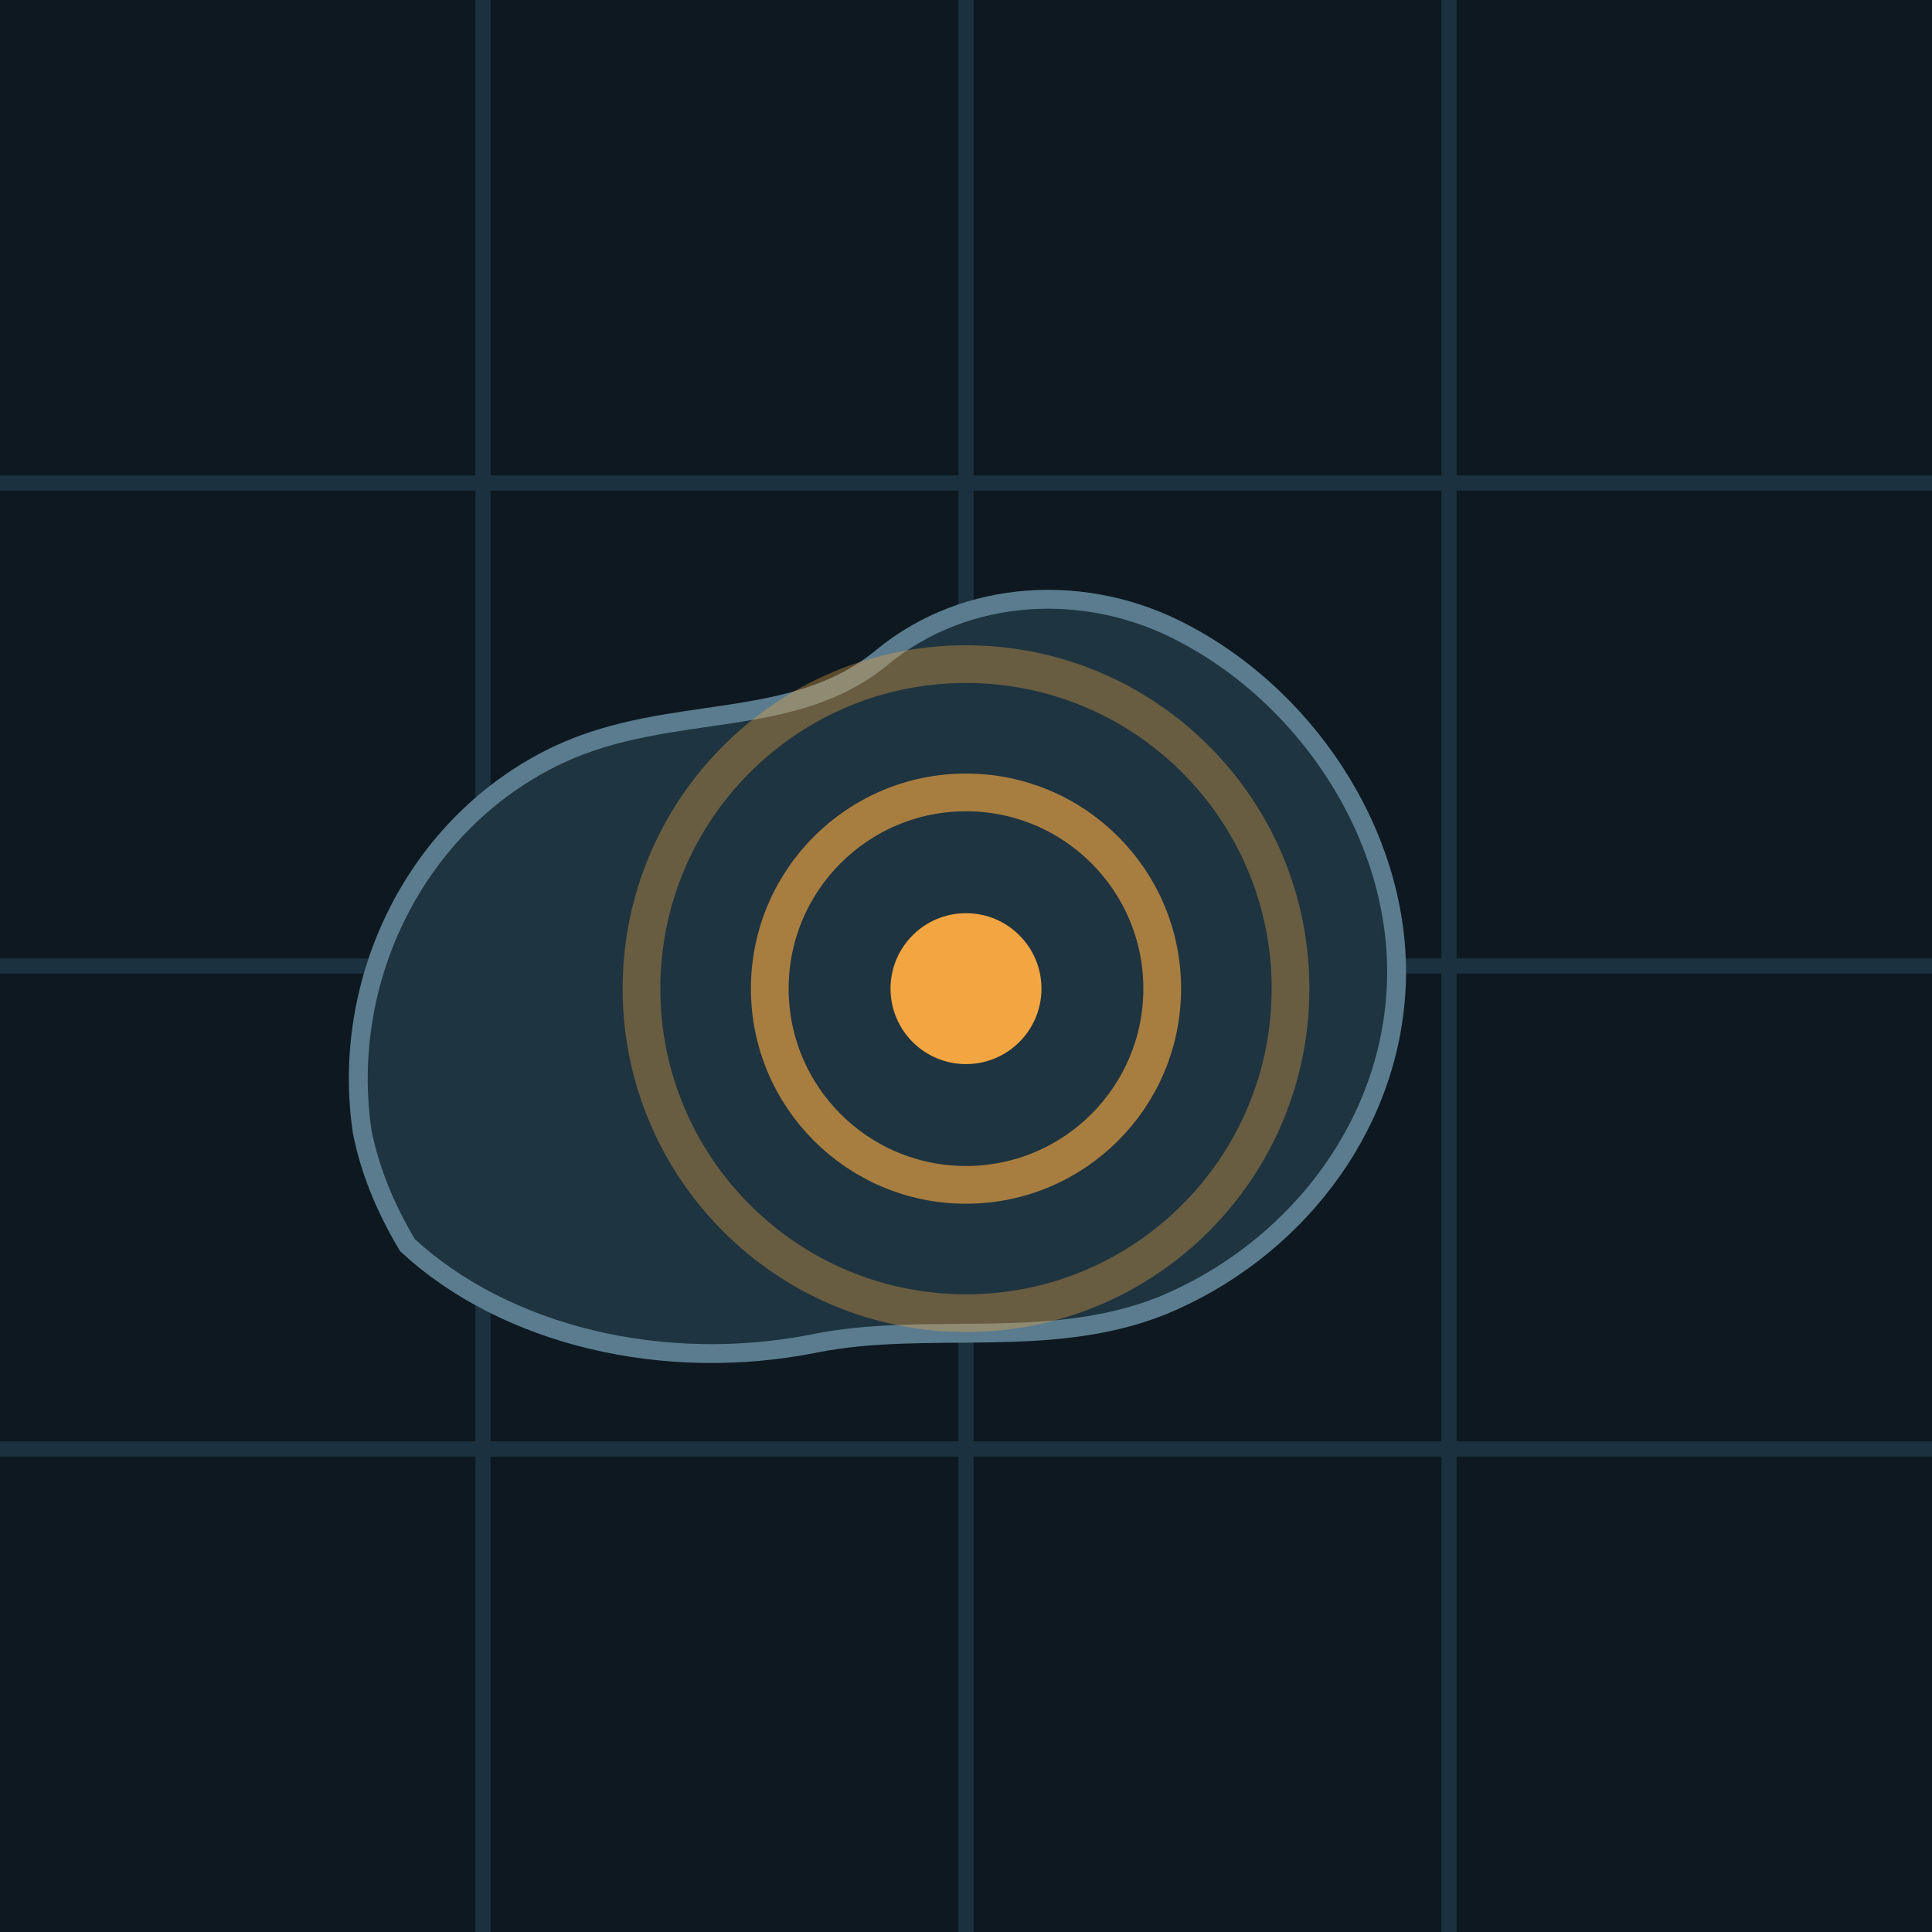
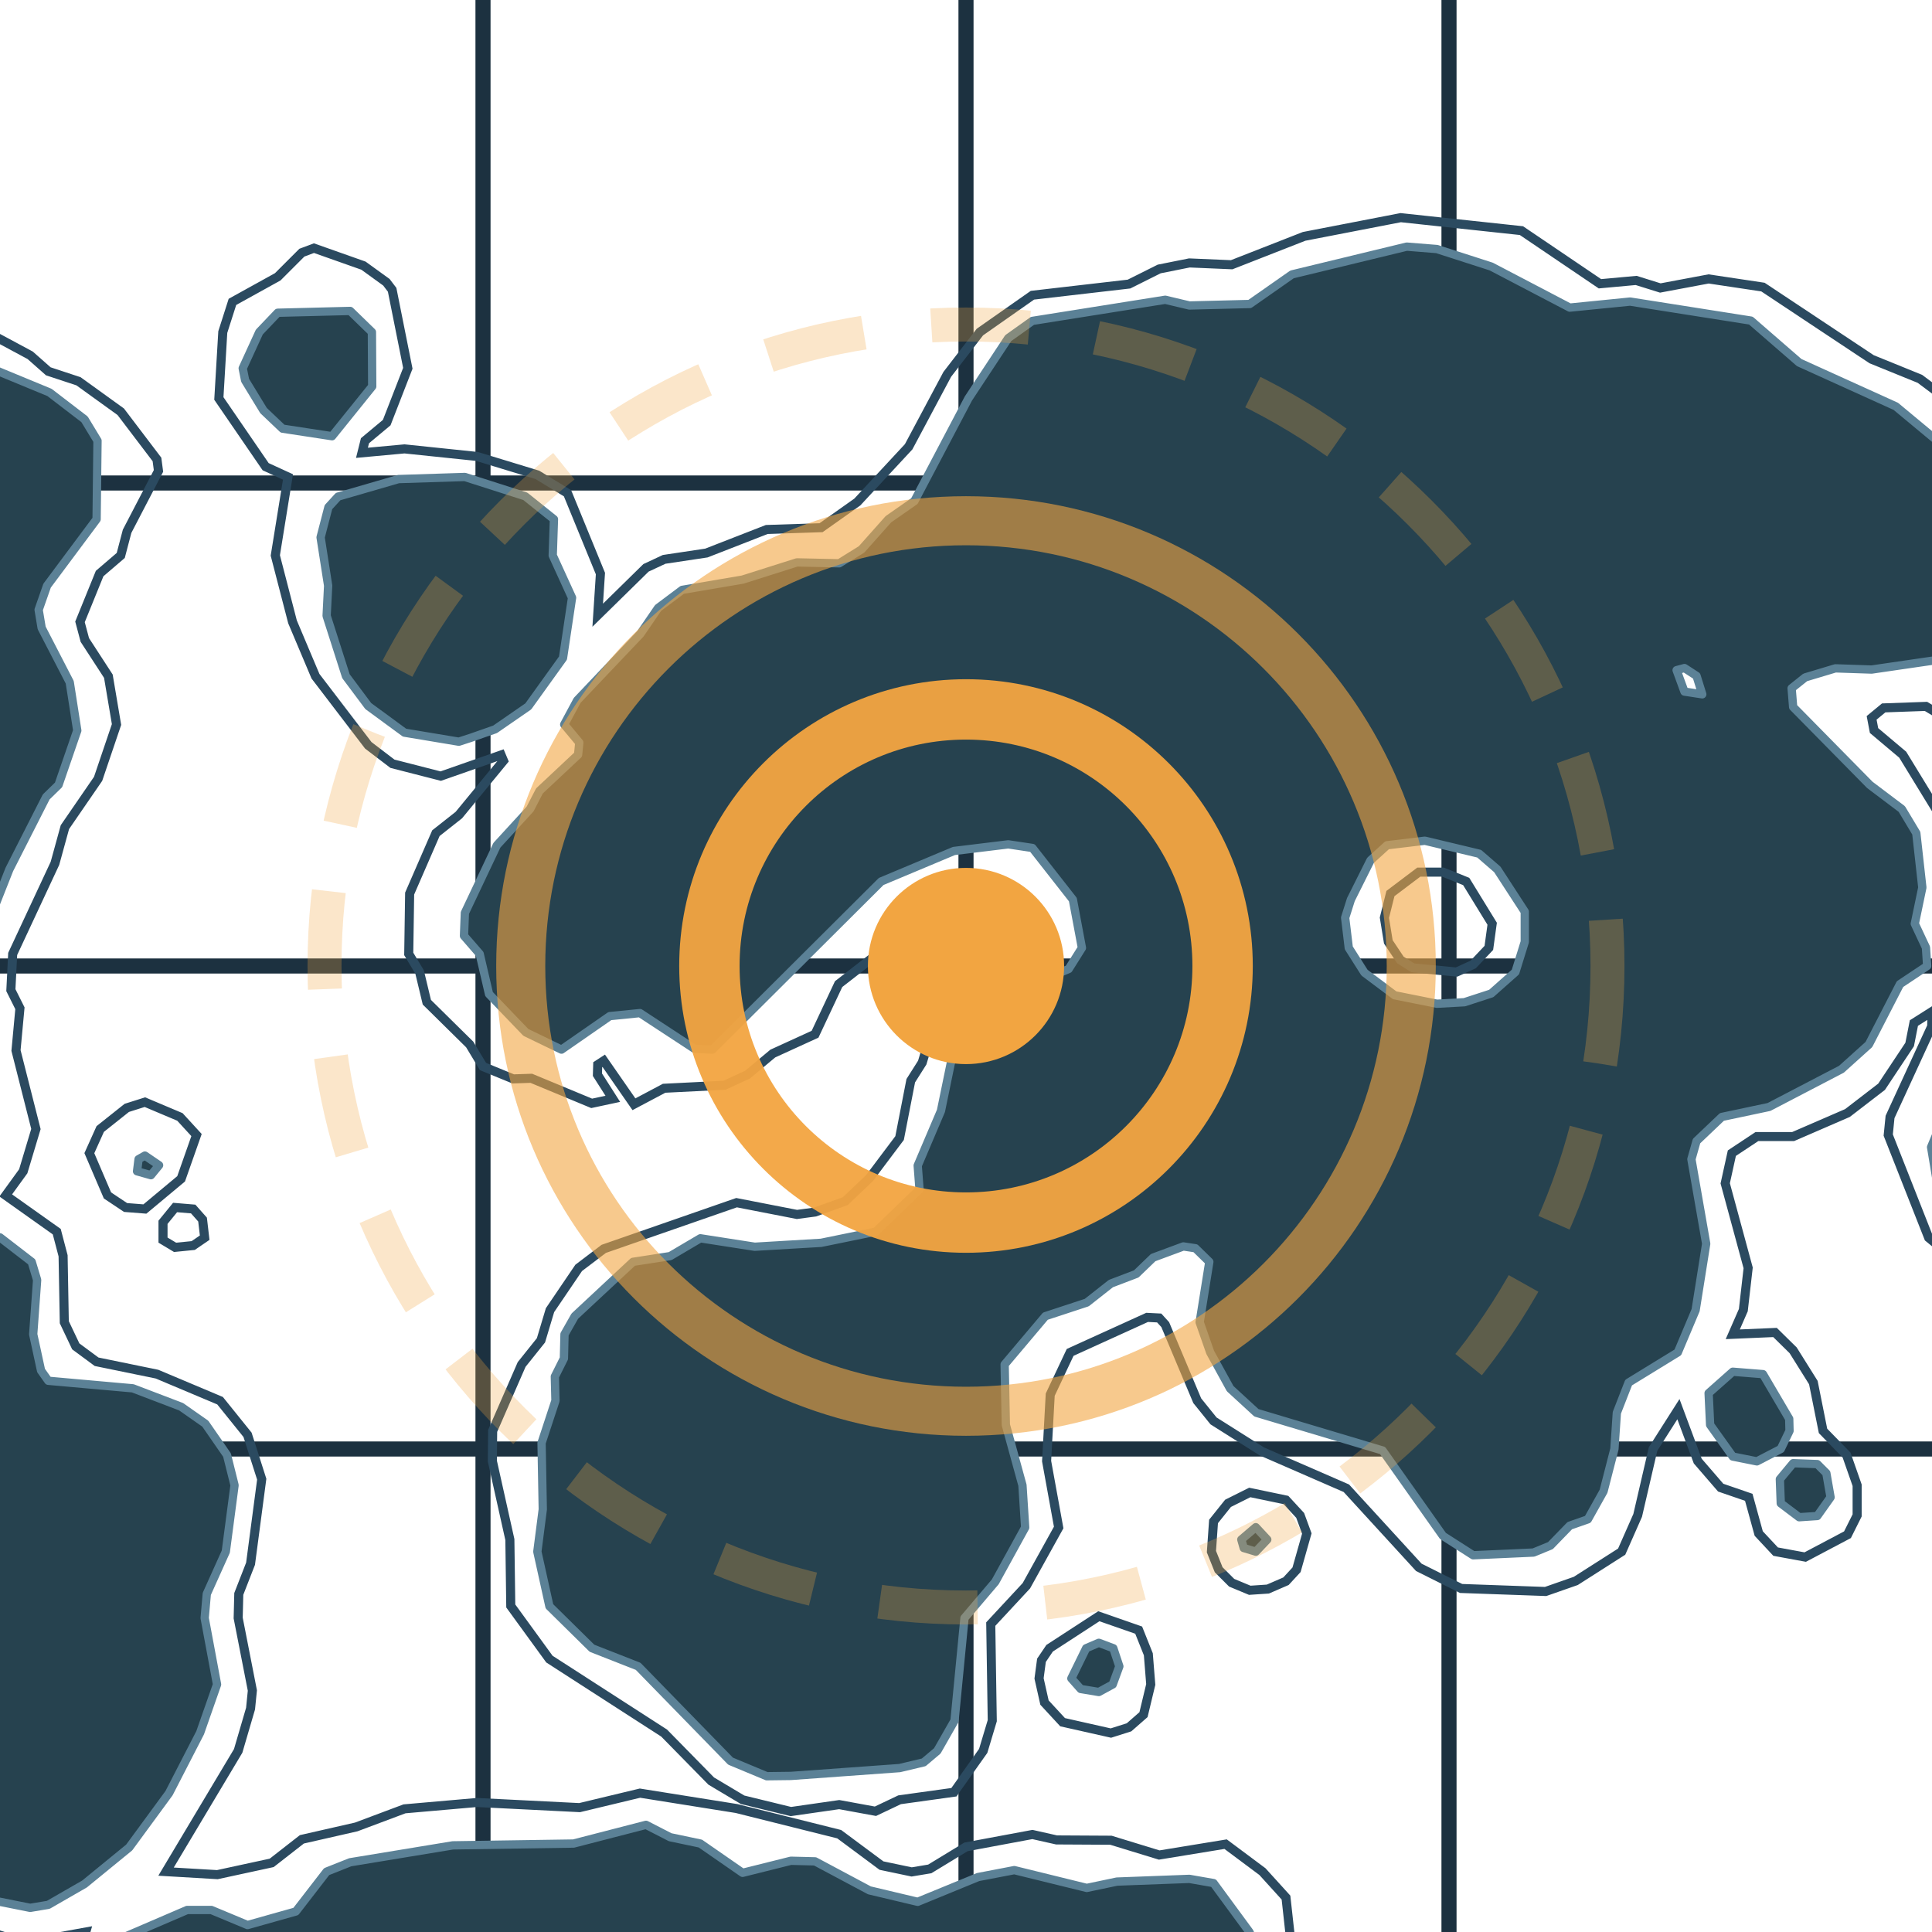
<svg xmlns="http://www.w3.org/2000/svg" viewBox="0 0 512 512">
-   <rect width="512" height="512" fill="#0d1820" />
-   <g fill="none" stroke="#1c3140" stroke-width="4">
-     <path d="M128 0V512M256 0V512M384 0V512M0 128H512M0 256H512M0 384H512" />
+   <defs>
+     <radialGradient id="g" cx="50%" cy="50%" r="75%">
+       <stop offset="0" stop-color="#1d3646" />
+       <stop offset="1" stop-color="#091218" />
+     </radialGradient>
+   </defs>
+   <rect fill="url(#g)" />
+   <g fill="none" stroke="#1c3140" stroke-width="4.0">
+     <path d="M128.0 0V512M0 128.0H512" />
+     <path d="M256.0 0V512M0 256.0H512" />
+     <path d="M384.0 0V512M0 384.0H512" />
  </g>
-   <path d="M96 300c-6-40 14-82 52-100 30-14 62-6 86-26 22-18 54-20 80-6 34 18 58 56 56 94-2 38-28 70-62 84-30 12-62 4-92 10-40 8-82-2-108-26-6-10-10-20-12-30z" fill="#1e3440" stroke="#5a7c8e" stroke-width="5" />
-   <circle cx="256" cy="262" r="86" fill="none" stroke="#f2a541" stroke-width="10" opacity=".35" />
-   <circle cx="256" cy="262" r="52" fill="none" stroke="#f2a541" stroke-width="10" opacity=".65" />
-   <circle cx="256" cy="262" r="20" fill="#f2a541" />
+   <g transform="translate(-232.00 56.00) scale(0.8)">
+     <path d="M580,530L568,527.8L552,530.1L536,526.2L525.6,520L510,504.1L472,479.6L459.2,462L458.9,440L453.1,414L453.2,404L462.8,382L469.2,374L472.2,364L481.7,350L490,343.7L534,328.4L554,332.3L560,331.5L570,327.9L578,320.3L588,307L591.7,288L595.5,282L599.1,270L606,261.2L614.9,254L620,245.3L625.7,242L623,232L620,228.7L616,228.6L592,237.2L567.8,256L560,272.6L546,279L537.6,286L530,289.5L510,290.5L500,295.8L490,281.4L488,282.7L487.9,286L493,294L486,295.5L466,287.2L460,287.4L450,283.3L445.6,276L431.4,262L429,252L425.4,246L425.7,226L434.4,206L442,200L456.8,182L456,180.1L436,187.1L420,183L412,176.9L394.5,154L386.9,136L381.2,114L385.4,88L378,84.6L362.5,62L363.8,40L367,30L382,21.7L390,13.7L394,12.2L410.4,18L418,23.5L419.9,26L425.1,52L418.1,70L410.9,76L409.9,80L424,78.7L448,81.2L468,87.3L478,93.4L488.9,120L488,133.8L504,118.1L510,115.3L524,113.2L544,105.4L562,104.8L574,96.3L591,78L603.8,54L614.6,40L632,27.8L664,24.1L674,19.1L684,17.1L698,17.7L722,8.3L754,2.1L794,6.4L820,24L832,22.9L840,25.4L856,22.4L874,25.1L910,49L926,55.5L950.7,74L976,97.7L982.9,110L984.2,118L980.4,124L975.2,146L968,155.3L955.9,166L962,163.7L970,164.7L990,176.5L998.8,186L1001.6,198L1000,214L980.2,224L986.9,234L988,241.2L995.7,256L997.6,270L989.5,304L984.7,314L978,324.3L952,345.6L936,345.8L928.9,340L915.5,306L916.1,300L929.9,270L930,265.1L924,268.9L922.6,276L913.3,290L902,298.7L884,306.5L872,306.5L863.7,312L861.5,322L869.1,350L867.5,364L864,372L878,371.4L884,377.3L890.7,388L893.9,404L901.7,412L905.2,422L905.2,432L902,438.4L888,445.8L878.2,444L872.6,438L869.3,426L860,422.8L852.4,414L846,396.8L837.6,410L832.5,432L827.2,444L812,453.7L802,457.2L774,456.2L760,449.2L736,423L708,410.8L692,400.7L686.6,394L676,368.8L674,366.6L670,366.4L644.5,378L637.9,392L636.7,414L640.7,436L630,455.3L618.2,468L618.7,500L615.7,510L606,523.7L588,526.2L580,530Z M706,616L328.8,616L320.1,606L315.9,592L315.5,580L318.4,570L298,573.7L284,569.1L276,560.6L252.9,514L200.2,468L198.3,456L200.1,446L205.7,436L208.5,422L215.6,410L222.8,374L206,376.1L194,375.3L180,371.8L172.6,366L165.3,356L162.6,340L157,334L147.3,312L139,302L134,297.8L126,294.9L117.5,286L102,254.1L93.2,240L84.6,232L82.7,224L83.3,208L78.2,202L74.1,200L46,191.4L40,186.4L36.8,180L31.2,164L29.5,128L20.4,108L16.8,90L20,71.3L48.7,36L72,20.4L98,10.6L112,7.6L134,8.2L146,3L154,2.2L182,7.7L208,7.1L242,16.8L260,25.9L274,37L284,39.1L300,47.7L306,53L316,56.3L330,66.4L342,82.2L342.5,86L332.1,106L330,114L323,120L316.5,136L318.1,142L325.9,154L328.6,170L322.5,188L311.5,204L308.2,216L294.2,246L293.6,258L296.6,264L295.3,278L301.9,304L297.7,318L291.9,326L308.8,338L310.9,346L311.3,368L315.1,376L322,381.1L342,385.2L362.9,394L372,405.3L376.7,420L373,448L369.1,458L368.9,466L373.6,490L373,496L368.9,510L345,550L362,551L380,547.1L390,539.3L408,535.2L424,529.2L448,527.1L482,528.8L502,524L534,529.1L568,537.6L582,548L592,550.1L598,549.1L610,541.8L632,537.7L640,539.5L658,539.6L674,544.5L696,540.9L708.2,550L716,558.6L717.7,574L721.5,584L721.1,590L715,606L706,616Z M940.1,250L961.3,230L975.8,226L977.2,224L966,222L951,212L945.9,188L947.7,178L953.7,168L948,166.5L938,170L928,164L914,164.5L910,167.8L910.8,172L920.3,180L936.2,206L940.3,236L937.7,250L940.1,250Z M772.5,252L778,249.5L783.2,244L784.3,236L775.7,222L768,218.9L760,218.9L750.6,226L748.6,234L749.9,242L753.9,248L758,250.6L772.5,252Z M66,324.6L56,324.8L47,320L41,314L37,306L35.1,298L38,288L50,279.2L56,278.7L66,282.1L72,287.4L75.6,294L78.1,306L77.3,312L74,318L66,324.6Z M338,330.5L331.6,330L325.6,326L319.6,312L323.2,304L332,297L338,295.1L349.6,300L355.1,306L350,320.5L338,330.5Z M354,342.6L348,343.2L344,340.8L344,334.9L348,330L354,330.5L357.1,334L357.8,340L354,342.6Z M710,456.4L704,456.8L698,454.3L693.7,450L691.3,444L692,434L696.8,428L704,424.4L716,426.9L720.7,432L722.9,438L719.5,450L716,453.8L710,456.4Z M658,504.1L642,500.5L636,494L634.2,486L635,480L637.7,476L654,465.4L667.2,470L670.4,478L671.2,488L668.8,498L664,502.2L658,504.1Z" fill="none" stroke="#2b4a60" stroke-width="3.00" />
+     <path d="M216,364.1L198,364.3L186,359.8L175.7,346L169.7,330L168.7,316L160.3,302L148,296.4L142,291L132,287.1L125.8,282L112.9,256L113.6,246L110.4,240L110.1,232L107,226L100,219.1L95.7,210L93.5,182L88,179.6L64,184.4L58,183.7L50,179.9L40.2,162L35.3,124L25.6,100L26,84L36,68L46.1,60L62,38.7L76,28.8L108,14.6L132,19L150,14.1L190,23L200,22.4L210,18.2L216,22.4L233.7,26L252.5,34L268,53.1L288,52.4L306.4,60L318,68.9L322.3,76L322,102L305.6,124L302.8,132L303.8,138L313.1,156L315.6,172L309.4,190L305.3,194L293.1,218L277.3,258L282.3,278L282.5,286L286.3,294L283.8,308L281.3,314L274.9,320L272,328.1L266,334.7L248,345.8L238,354.9L216,364.1Z M210.7,146L215.4,142L216.6,134L214.7,128L212,126L202,128.5L194.6,144L198,147.3L204,144.5L210.7,146Z M300,562L288,559.6L280,550.3L260.1,502L248,489.8L216,469.5L210.1,460L211.3,446L228.1,420L229.7,388L233.7,374L244.2,356L258,344.6L274,337.9L290,339.9L300.5,348L302.3,354L301,372L303.6,384L306,387.4L334,389.9L350,396L358,401.6L365.2,412L367.7,422L364.8,444L358.5,458L357.8,466L361.9,488L356.3,504L346,524L332.8,542L318,554.1L306,561L300,562Z M552,518.3L544,518.4L532,513.4L501.4,482L486.1,476L472,462.1L468,444L469.8,430L469.4,408L474,394L473.8,386L476.8,380L477,372L480.4,366L499.7,348L512,346.1L522,340.2L540,343L562,341.7L580.1,338L594.6,324L594,316.1L601.7,298L605,282L610.8,272L628,257.7L644,251L648.4,244L645.4,228L632,210.9L624,209.7L606,211.9L581.9,222L526,277.7L520,277.4L502,265.6L492,266.6L476,277.7L464.2,272L452,259.3L448.9,246L443.7,240L444,232.4L454.6,210L465.6,198L468.7,192L481.5,180L481.9,176L476.9,170L481.2,162L502.1,140L508,131.4L516,125.4L536,122L554,116.3L568,116.6L575.4,112L584.3,102L592.9,96L610.8,62L624,42L632,36.3L676,29.3L684,31.2L704,30.7L718,20.9L756,11.7L766,12.5L784,18.3L810,31.9L830,29.9L870,36.2L886,50.1L918,64.6L965.4,104L971.1,112L970.9,130L968,141.1L962,146.9L948,153.4L934,148.3L910,151.8L898,151.4L888,154.4L883.5,158L884,164.2L909.4,190L920,198L924.8,206L926.8,224L924.3,236L928,243.9L928.4,250L919.4,256L909.1,276L900,284.2L876,296.7L860.4,300L852,308L850.3,314L855.2,342L851.7,364L845.8,378L829.5,388L825.6,398L824.8,410L821.2,424L816,433.3L810,435.4L803.6,442L798,444.3L778,445.2L768,438.8L748,410.5L706.2,398L697.5,390L690.9,378L687.4,368L690.6,348L686,343.5L682,342.9L672,346.6L666.4,352L658,355.2L650,361.5L636.3,366L622.8,382L623.2,402L628.7,422L629.6,436L619.7,454L609.5,466L606.2,500L600.5,510L596,513.8L588,515.7L552,518.3Z M853.9,160L852,153.9L848,151.3L845.4,152L848,159.1L853.9,160Z M775.1,262L784,259.1L792,252L795.1,242L795.1,232L786,218L780,212.8L762,208.5L749.5,210L744,215L737.5,228L735.6,234L736.8,244L742,252.2L752,259.7L766,262.5L775.1,262Z M446,174.4L442,175.7L424,172.7L412,163.9L404.6,154L398.2,134L398.7,124L396.2,108L398.8,98L402,94.5L422,88.7L444,88L464,94.4L473.5,102L473.1,114L479.5,128L476.5,148L465,164L454,171.6L446,174.4Z M400,74.5L383.6,72L377.3,66L371.2,56L370.4,52L375.9,40L382,33.6L406,33L413.2,40L413.3,58L400,74.5Z M950,332.2L942,333L938,330.9L931.7,322L929.7,310L940,285.1L949,270L959.5,264L962,256.8L974,255.6L978.2,258L982.1,266L979.5,278L980,300.1L968,317.7L950,332.2Z M514,616L340.6,616L328.7,596L326.9,578L332,571.3L352,562.7L360,562.7L372,567.7L388,563.2L398.2,550L406,546.9L440,541.3L480,540.7L504,534.5L512,538.6L522,540.7L536,550.4L552,546.4L560,546.6L578,556.2L594,560L614,551.8L626,549.5L650,555.4L660,553.3L684,552.4L692,553.8L703.9,570L708.4,580L708.7,590L704.7,600L696,608.7L686,613.7L670,611.6L659.2,606L650,604.2L642,605.4L632,612.3L618,615.9L594,611L580,611.6L572,614.4L560,613.9L546.3,608L534,605.2L528,607.2L520,614.1L514,616Z M872,414.1L864,412.5L856.5,402L856,391.5L864,384.4L874,385.2L882.7,400L882.8,404L879.9,410L872,414.1Z M892,432.2L886,432.6L879.9,428L879.6,420L884,414.7L892,415L895,418L896.4,426L892,432.2Z M340,319.3L335.4,318L335.9,314L338,312.8L342.7,316L340,319.3Z M654,490.5L648,489.5L644.9,486L649.8,476L654,474.2L658.8,476L660.8,482L658.6,488L654,490.5Z M60,312.3L52,310L48,304.6L48,297.4L52,292.4L60,292.2L66.2,298L66.6,306L60,312.3Z M976,212.5L962,206.5L960.5,204L959.1,192L962.4,182L966,178.4L980,180.9L986,186.5L989.6,194L990,204.1L976,212.5Z M706,444L702,442.8L701.2,440L706,435.9L709.8,440L706,444Z" fill="#26424f" fill-rule="evenodd" stroke="#5b8196" stroke-width="2.75" stroke-linejoin="round" />
+   </g>
+   <circle cx="256.0" cy="256.0" r="170.0" fill="none" stroke="#f2a541" stroke-width="9.0" opacity=".28" stroke-dasharray="26.0 18.0" />
+   <circle cx="256.0" cy="256.0" r="118.0" fill="none" stroke="#f2a541" stroke-width="13.0" opacity=".6" />
+   <circle cx="256.0" cy="256.0" r="68.0" fill="none" stroke="#f2a541" stroke-width="16.0" opacity=".95" />
+   <circle cx="256.0" cy="256.0" r="26.0" fill="#f2a541" />
</svg>
